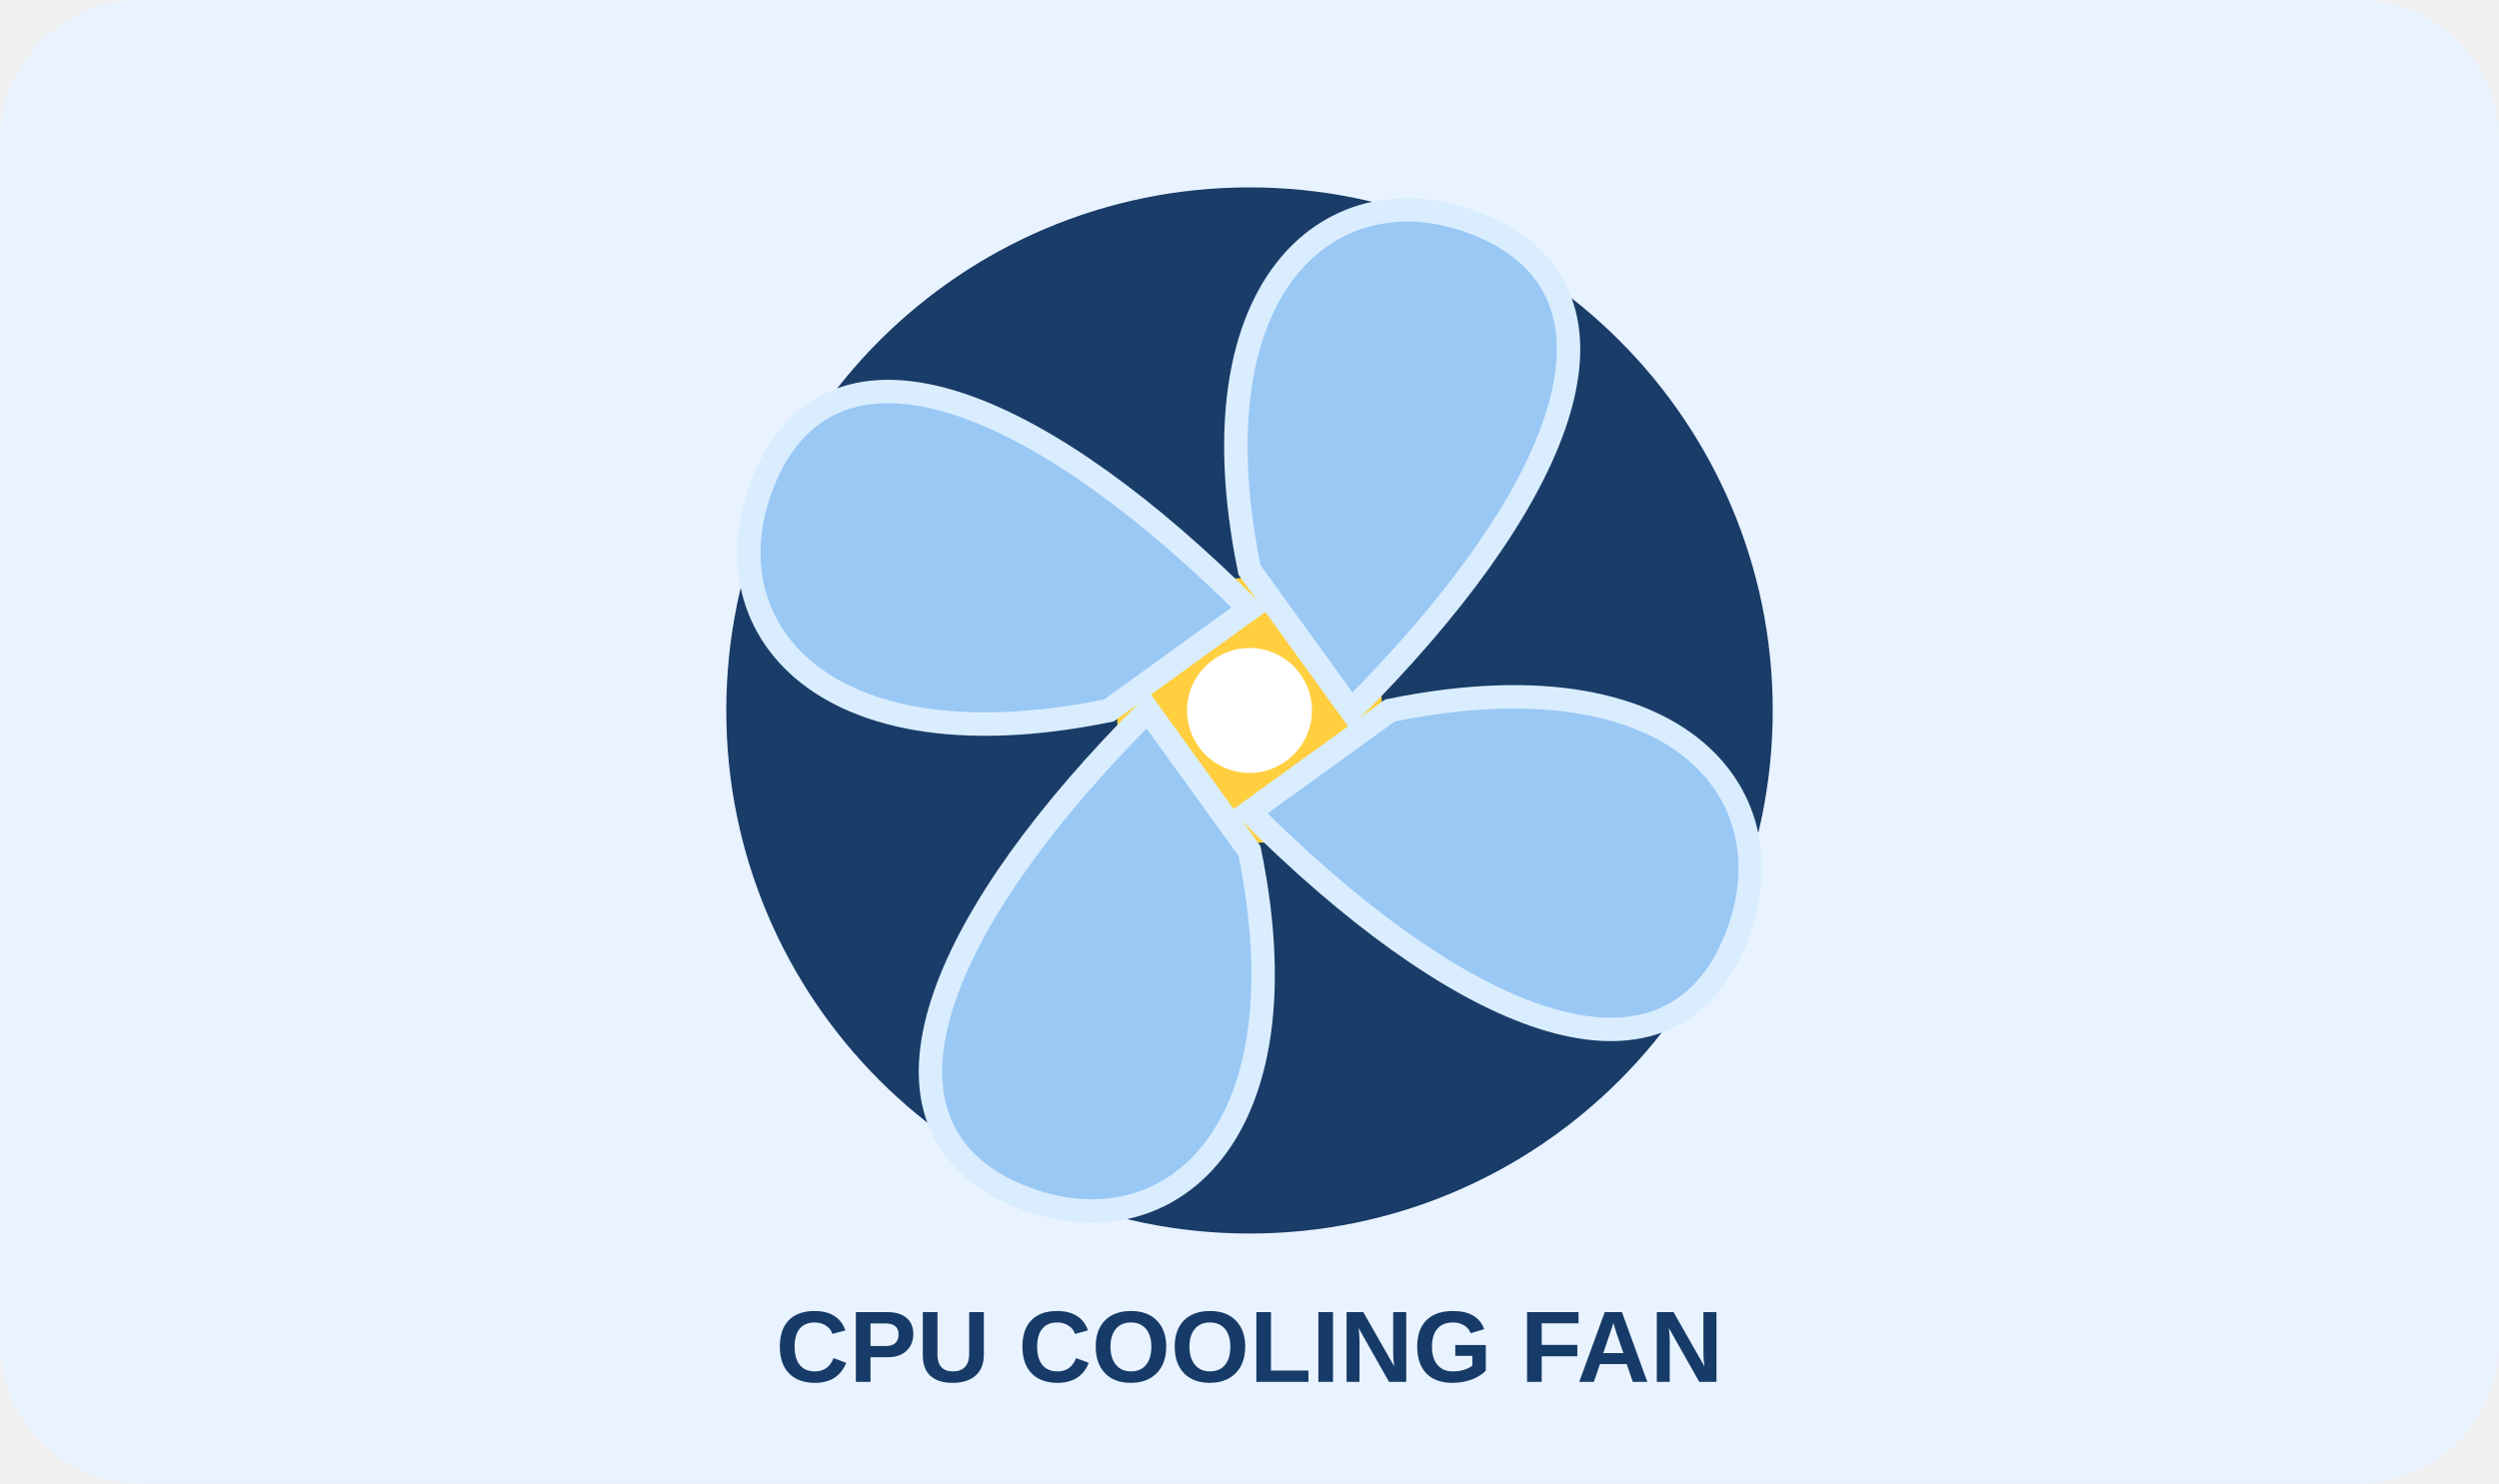
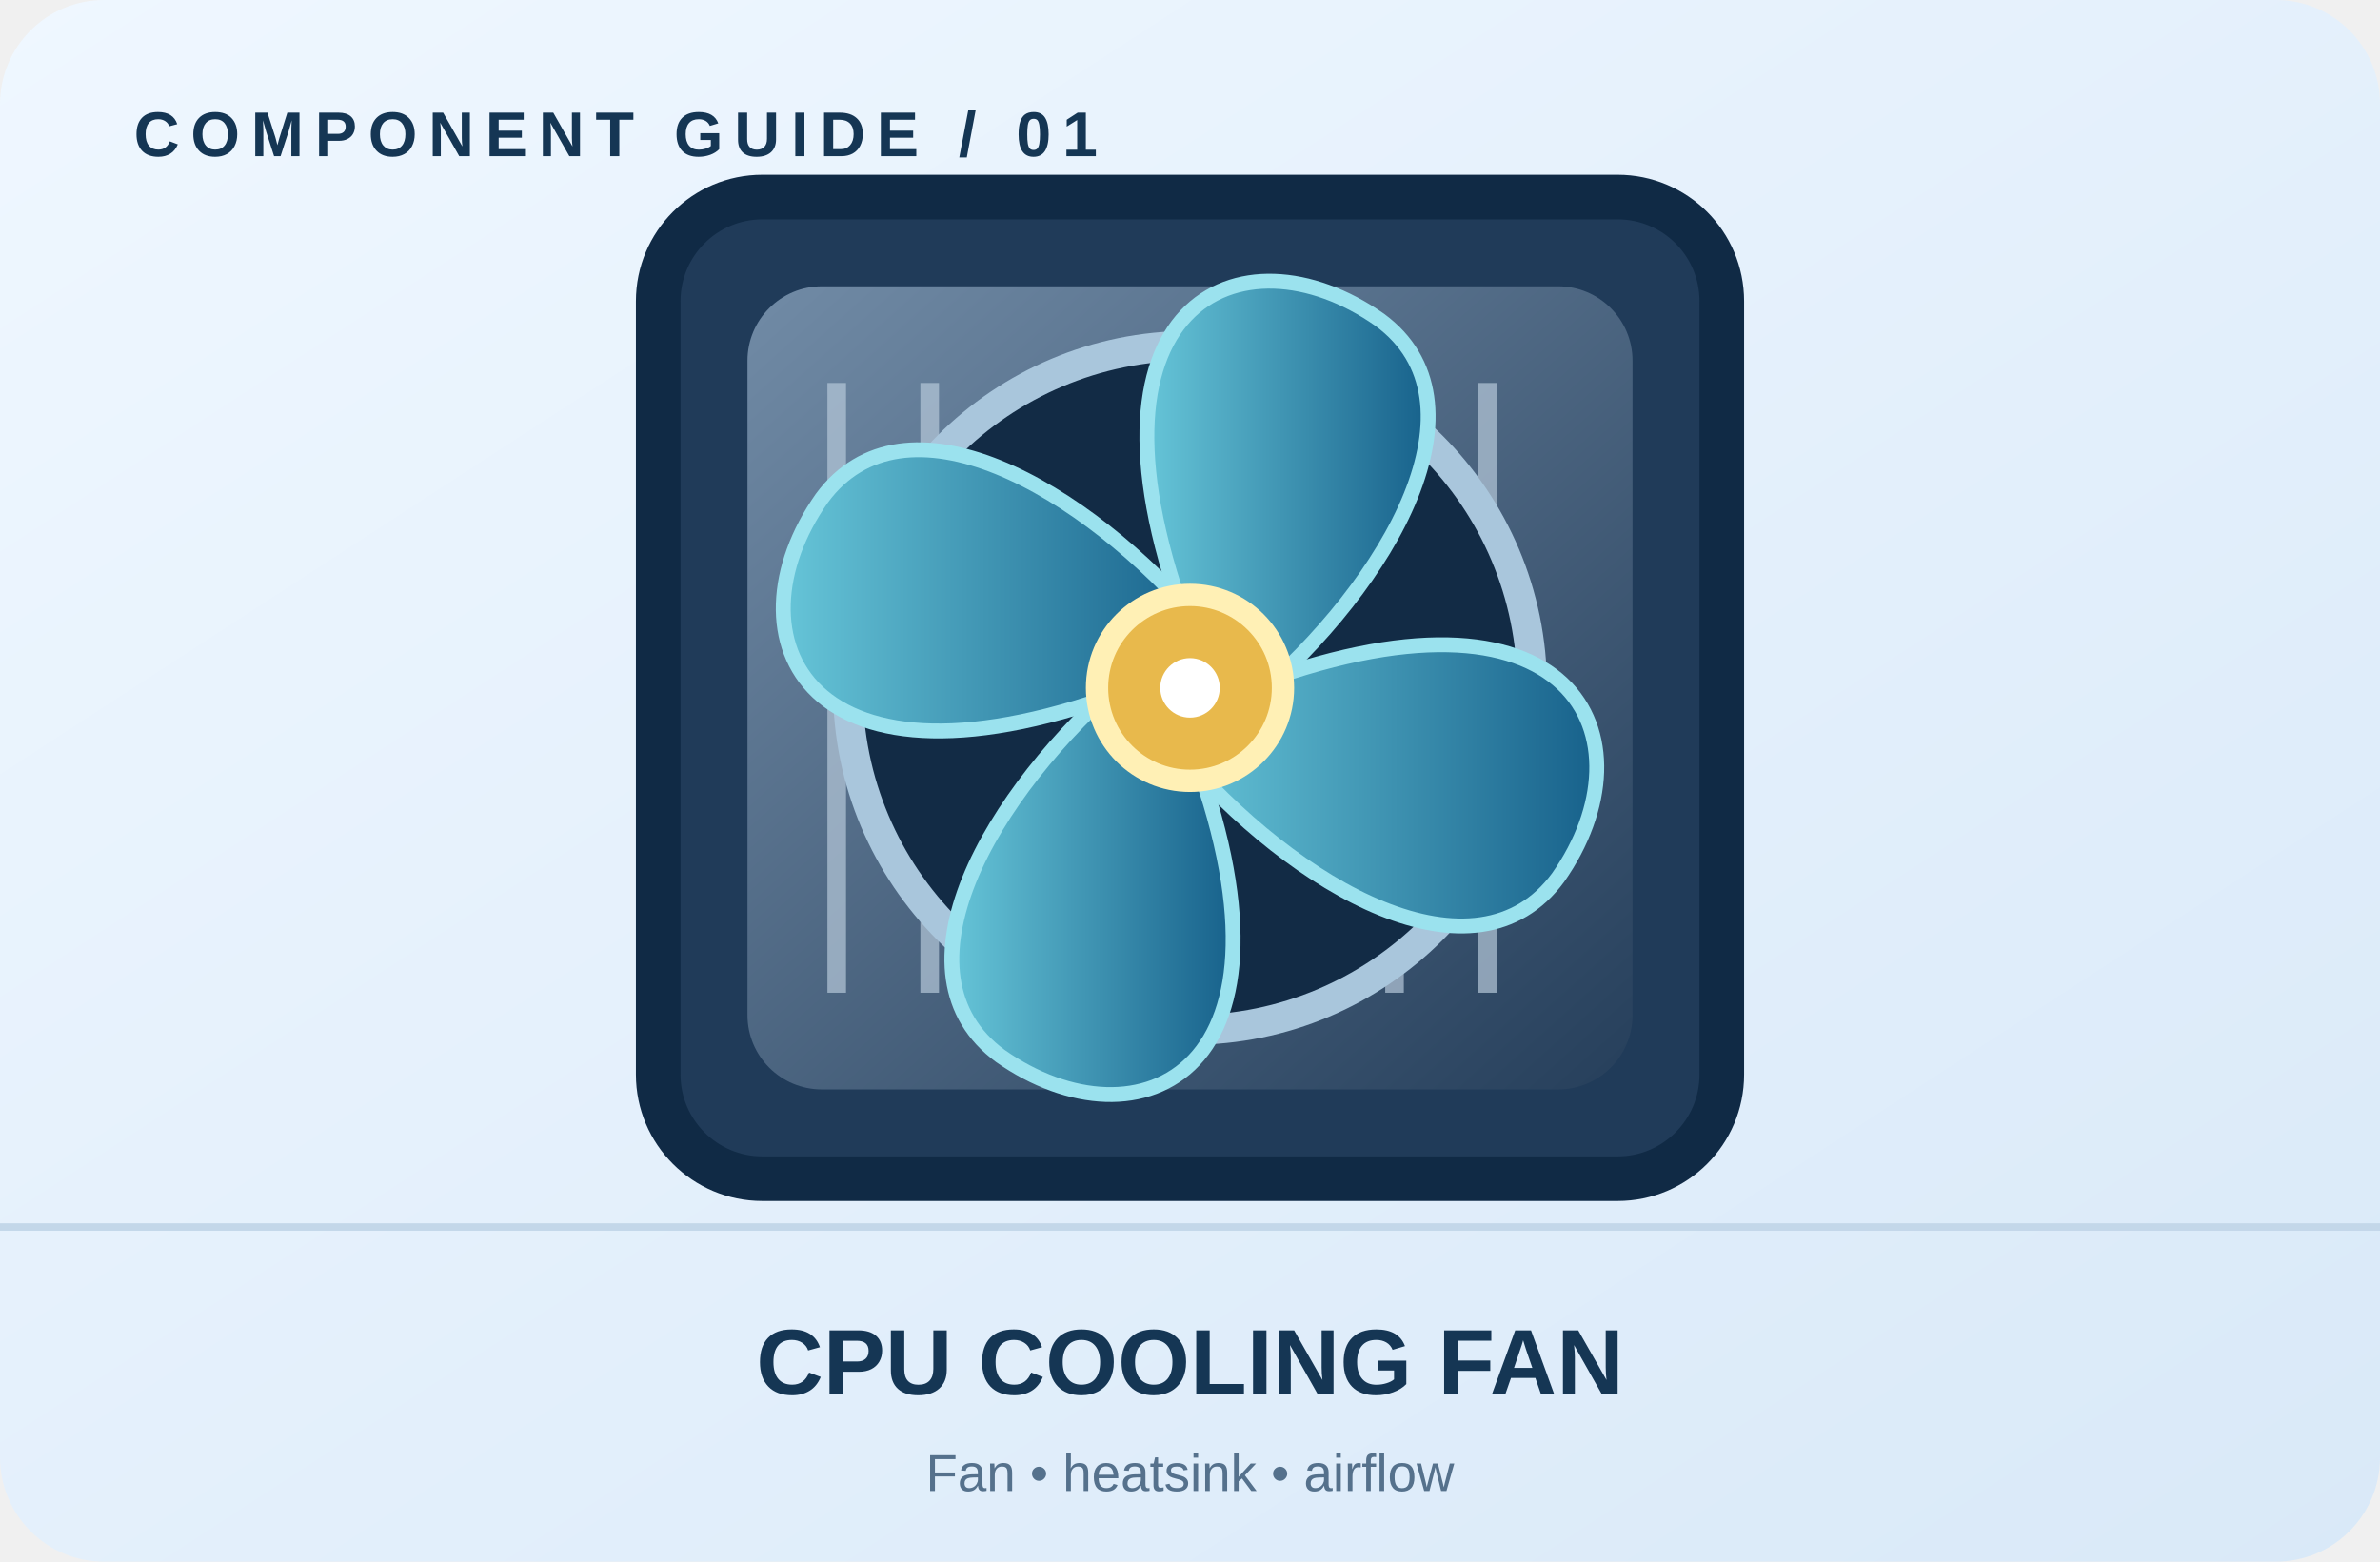
- <svg xmlns="http://www.w3.org/2000/svg" viewBox="0 0 320 190">
-   <rect width="320" height="190" rx="18" fill="#e9f3ff" />
-   <circle cx="160" cy="91" r="67" fill="#193c68" />
-   <circle cx="160" cy="91" r="17" fill="#ffcf3f" />
-   <g fill="#9ac8f5" stroke="#d9edff" stroke-width="3">
-     <path d="M160 73c-8-39 13-53 32-43 18 10 7 35-19 61z" />
-     <path d="M178 91c39-8 53 13 43 32-10 18-35 7-61-19z" />
-     <path d="M160 109c8 39-13 53-32 43-18-10-7-35 19-61z" />
-     <path d="M142 91c-39 8-53-13-43-32 10-18 35-7 61 19z" />
+ <svg xmlns="http://www.w3.org/2000/svg" viewBox="0 0 640 420" role="img" aria-labelledby="t d">
+   <defs>
+     <linearGradient id="bg" x2="1" y2="1">
+       <stop stop-color="#eff7ff" />
+       <stop offset="1" stop-color="#d9e9f8" />
+     </linearGradient>
+     <linearGradient id="metal" x2="1" y2="1">
+       <stop stop-color="#718ba6" />
+       <stop offset="1" stop-color="#263f5b" />
+     </linearGradient>
+     <linearGradient id="blade">
+       <stop stop-color="#66c5d8" />
+       <stop offset="1" stop-color="#17618b" />
+     </linearGradient>
+   </defs>
+   <rect width="640" height="420" rx="28" fill="url(#bg)" />
+   <path d="M0 330h640" stroke="#c3d7e9" stroke-width="2" />
+   <g transform="translate(320 185)">
+     <rect x="-143" y="-132" width="286" height="264" rx="28" fill="#203b59" stroke="#102a45" stroke-width="12" />
+     <rect x="-119" y="-108" width="238" height="216" rx="20" fill="url(#metal)" />
+     <g stroke="#b5c8d9" stroke-width="5" opacity=".7">
+       <path d="M-95-82v164M-70-82v164M-45-82v164M-20-82v164M5-82v164M30-82v164M55-82v164M80-82v164" />
+     </g>
+     <circle r="92" fill="#122b45" stroke="#a9c6dc" stroke-width="8" />
+     <g fill="url(#blade)" stroke="#9be2ee" stroke-width="4">
+       <path d="M0-15C-34-104 14-125 51-99c30 22 4 70-35 103z" />
+       <path d="M15 0c89-34 110 14 84 51-22 30-70 4-103-35z" />
+       <path d="M0 15c34 89-14 110-51 84-30-22-4-70 35-103z" />
+       <path d="M-15 0c-89 34-110-14-84-51 22-30 70-4 103 35z" />
+     </g>
+     <circle r="25" fill="#e8b94c" stroke="#fff0b5" stroke-width="6" />
+     <circle r="8" fill="#fff" />
  </g>
-   <circle cx="160" cy="91" r="8" fill="#fff" />
-   <text x="160" y="177" font-family="Arial" font-size="13" font-weight="bold" fill="#173b68" text-anchor="middle">CPU COOLING FAN</text>
+   <g font-family="Arial,sans-serif" fill="#153654">
+     <text x="36" y="42" font-size="17" font-weight="700" letter-spacing="3">COMPONENT GUIDE  /  01</text>
+     <text x="320" y="375" text-anchor="middle" font-size="25" font-weight="700">CPU COOLING FAN</text>
+     <text x="320" y="401" text-anchor="middle" font-size="14" fill="#55718c">Fan • heatsink • airflow</text>
+   </g>
</svg>
